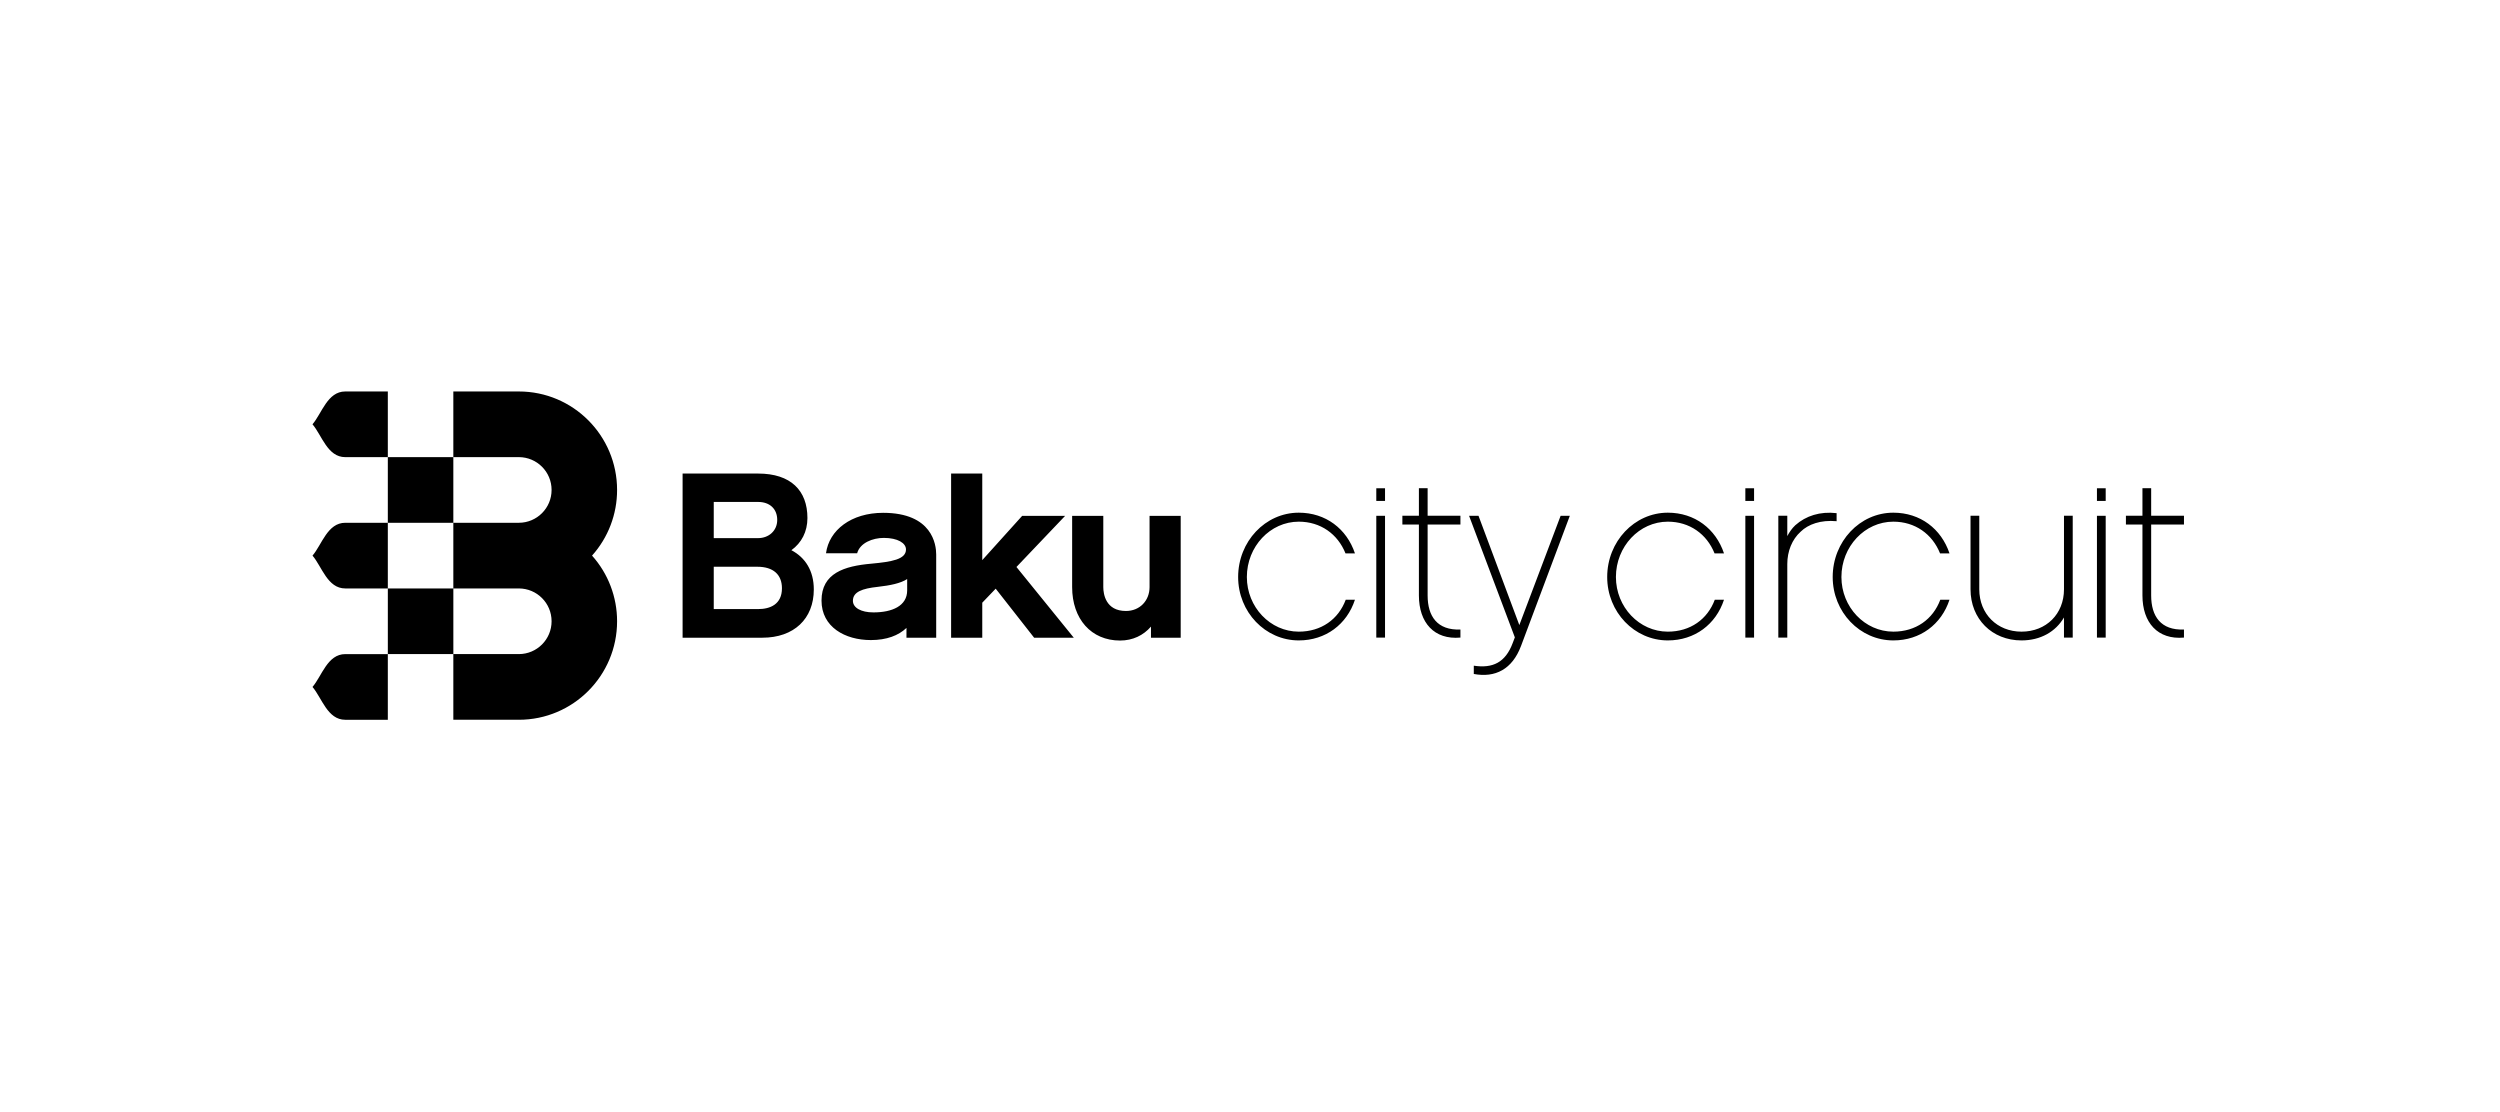
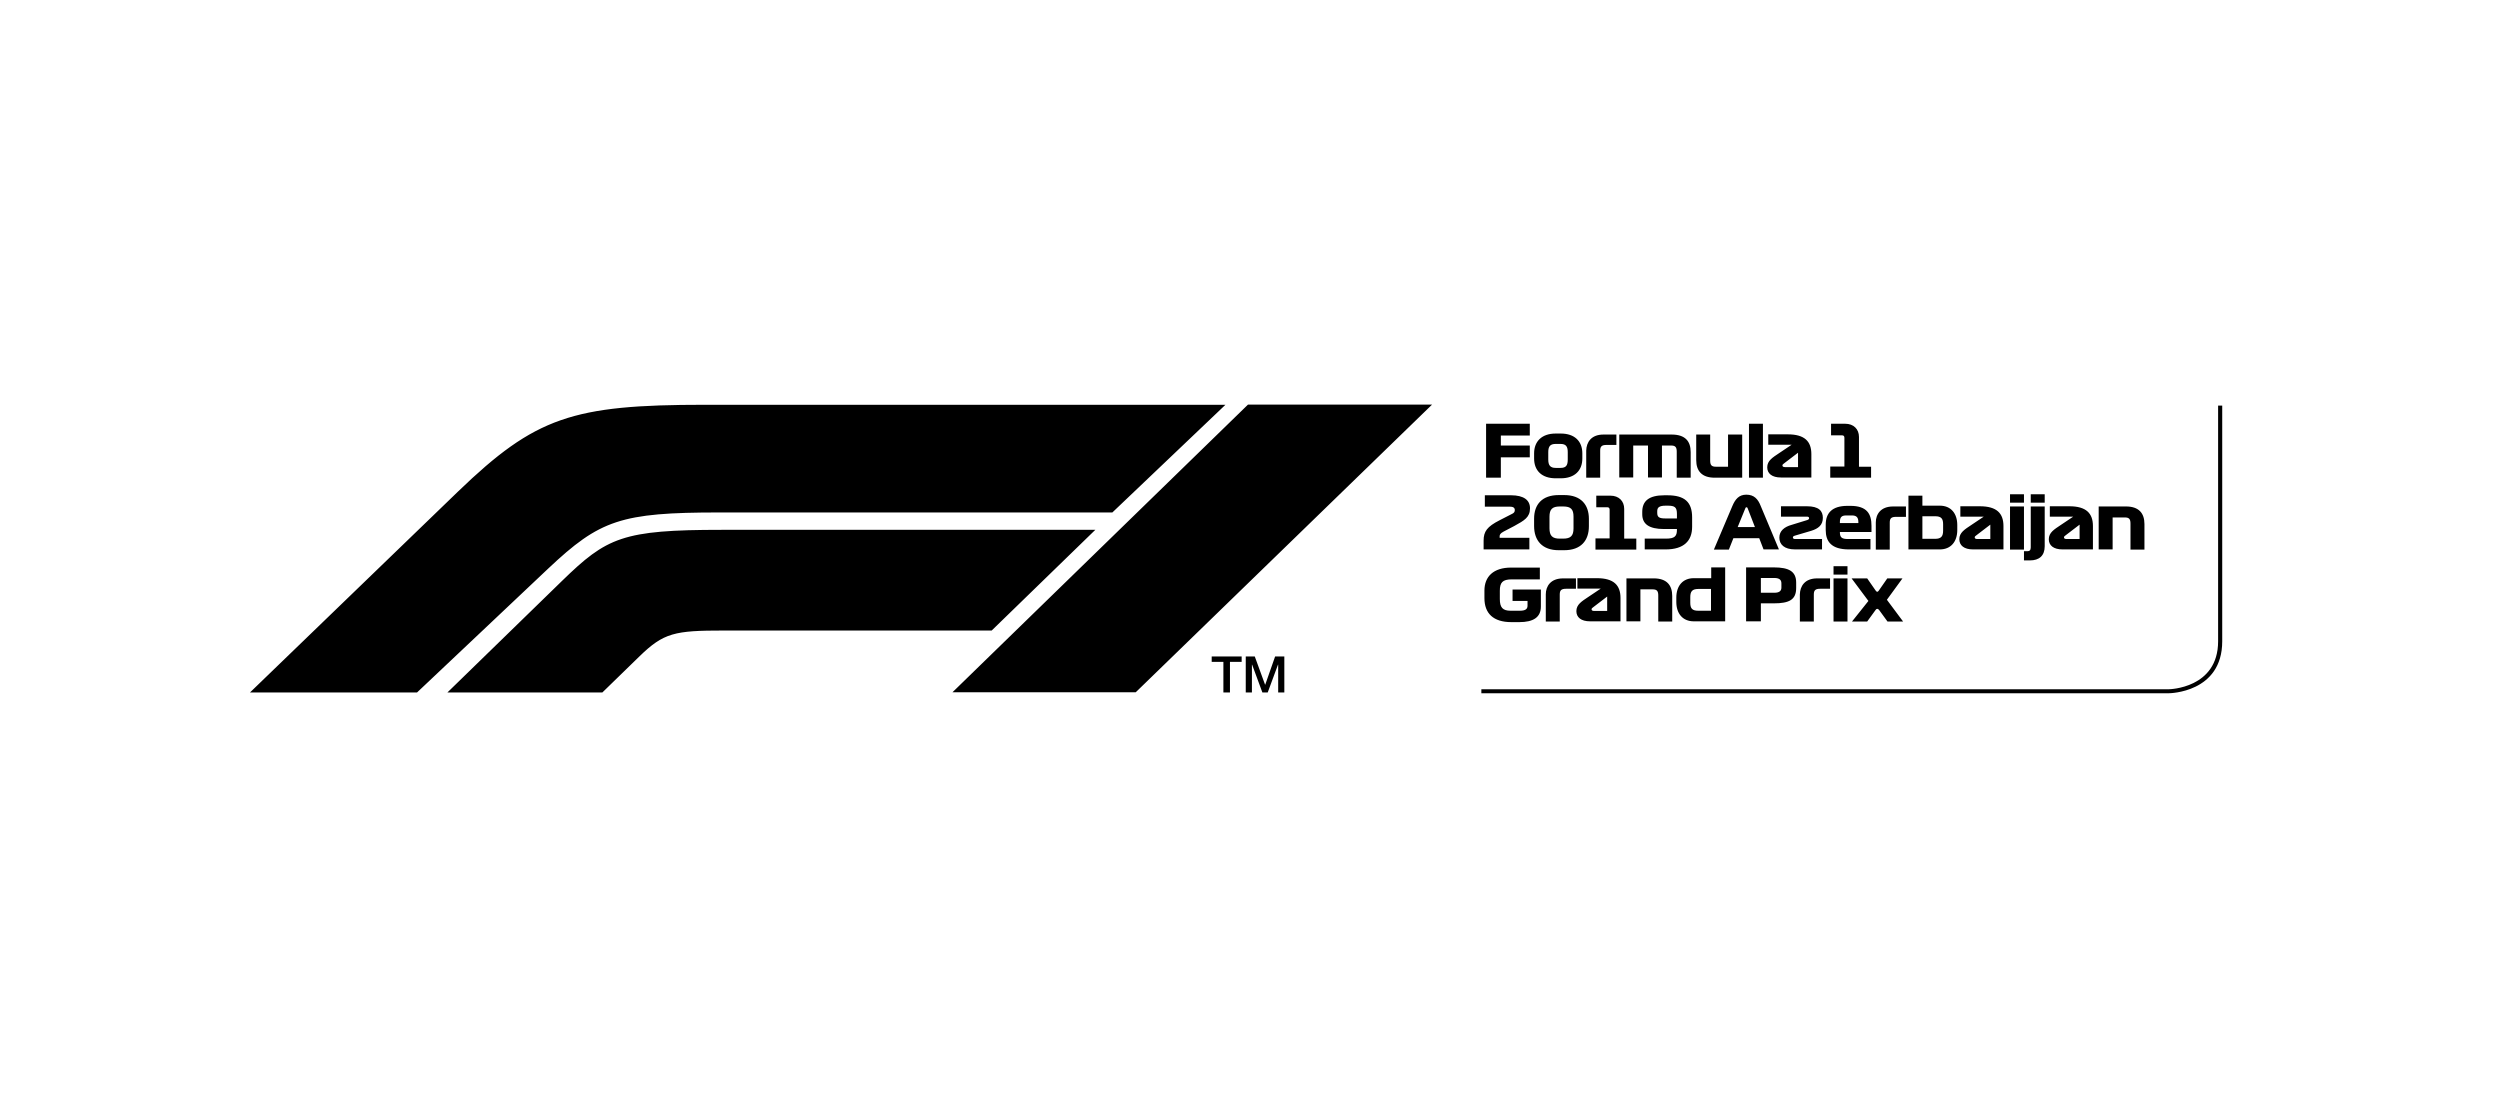
- <svg xmlns="http://www.w3.org/2000/svg" width="180" height="80" viewBox="0 0 180 80" preserveAspectRatio="xMidYMid meet">
-   <path d="M24.859 28.186c-1.284 0-1.682 1.573-2.359 2.364.677.791 1.075 2.364 2.359 2.364h3.064v-4.728H24.86zM22.5 49.46c.677.79 1.075 2.364 2.359 2.364h3.064v-4.728H24.86c-1.284 0-1.682 1.573-2.359 2.364zm10.14-7.091h-4.717V37.64h4.717v4.728h4.716a2.36 2.36 0 0 1 2.358 2.363 2.36 2.36 0 0 1-2.358 2.364H32.64v4.728h4.716c3.907 0 7.074-3.175 7.074-7.092a7.072 7.072 0 0 0-1.803-4.727 7.07 7.07 0 0 0 1.803-4.727c0-3.917-3.167-7.091-7.074-7.091H32.64v4.727h4.716a2.36 2.36 0 0 1 2.358 2.364 2.36 2.36 0 0 1-2.358 2.363H32.64v-4.727h-4.717v4.727H24.86c-1.284 0-1.682 1.573-2.359 2.364.677.791 1.075 2.364 2.359 2.364h3.064v4.727h4.717v-4.727zm44.672 3.546h-2.855l-2.767-3.531-.967 1.01v2.521H68.48V34.096h2.243v6.233l2.871-3.185h3.093l-3.503 3.679 4.128 5.092zm-.118-3.644v-5.127h2.243v5.127c0 .494.17 1.72 1.631 1.72 1.002 0 1.7-.75 1.7-1.72v-5.127h2.242v8.771h-2.14v-.8c-.544.63-1.31 1.004-2.227 1.004-2.072 0-3.449-1.55-3.449-3.848zm-13.61-5.348c-2.294 0-3.891 1.243-4.112 2.912h2.242c.204-.75 1.122-1.106 1.92-1.106 1.003 0 1.597.374 1.597.834 0 .715-1.036.886-2.497 1.022-1.937.17-3.585.68-3.585 2.656 0 1.908 1.699 2.844 3.55 2.844 1.147 0 1.991-.329 2.568-.875l-.002.705h2.141V39.92c0-.698-.272-2.997-3.823-2.997zm1.732 5.586c0 1.124-1.087 1.584-2.43 1.584-.9 0-1.477-.34-1.477-.835 0-.647.68-.885 1.784-1.004.917-.103 1.648-.256 2.123-.562v.817zm-8.336-2.895c.73-.528 1.155-1.328 1.155-2.316 0-1.976-1.19-3.202-3.551-3.202h-5.437v11.819h5.743c2.276 0 3.704-1.362 3.704-3.474 0-1.345-.612-2.299-1.614-2.827zm-2.396 4.24H51.39v-3.048h3.143c1.138 0 1.767.562 1.767 1.55 0 1.158-.85 1.498-1.716 1.498zM51.39 36.14h3.194c.85 0 1.376.51 1.376 1.294 0 .783-.611 1.311-1.376 1.311H51.39V36.14zm68.694 9.97c-2.412 0-4.366-2.044-4.366-4.565 0-2.554 1.954-4.632 4.366-4.632 1.937 0 3.45 1.158 4.044 2.93h-.68c-.56-1.397-1.8-2.283-3.364-2.283-2.056 0-3.738 1.789-3.738 3.985 0 2.164 1.682 3.934 3.738 3.934 1.614 0 2.854-.885 3.381-2.299h.663c-.578 1.772-2.107 2.93-4.044 2.93zm12.152-8.584c-1.155-.102-2.039.222-2.583.75-.628.562-.968 1.413-.968 2.333v5.296h-.646v-8.77h.646v1.464c.153-.29.34-.562.578-.783.764-.681 1.783-1.005 2.973-.869v.58zm4.084 8.584c-2.412 0-4.366-2.044-4.366-4.565 0-2.554 1.954-4.632 4.366-4.632 1.937 0 3.45 1.158 4.044 2.93h-.68c-.56-1.397-1.8-2.283-3.364-2.283-2.056 0-3.738 1.789-3.738 3.985 0 2.164 1.682 3.934 3.738 3.934 1.615 0 2.855-.885 3.381-2.299h.663c-.578 1.772-2.107 2.93-4.044 2.93zm12.916-.205h-.63v-1.447c-.594 1.021-1.681 1.652-3.058 1.652-2.123 0-3.67-1.55-3.67-3.679v-5.296h.63v5.296c0 1.771 1.29 3.048 3.04 3.048 1.785 0 3.059-1.277 3.059-3.048v-5.296h.629v8.77zm5.648-3.031c0 1.498.697 2.52 2.362 2.452v.58c-1.886.17-2.99-1.074-2.99-3.032v-5.11h-1.19v-.63h1.19v-1.982h.628v1.983h2.362v.63h-2.362v5.109zm-3.904 3.033h.63v-8.77h-.63v8.77zm0-9.84h.63v-.913h-.63v.914zm-25.315 0h.628v-.913h-.628v.914zm0 9.84h.628v-8.77h-.628v8.77zm-32.153.203c-2.412 0-4.366-2.044-4.366-4.565 0-2.554 1.954-4.632 4.366-4.632 1.937 0 3.45 1.158 4.044 2.93h-.68c-.56-1.397-1.8-2.283-3.364-2.283-2.056 0-3.738 1.789-3.738 3.985 0 2.164 1.682 3.934 3.738 3.934 1.614 0 2.855-.885 3.381-2.299h.663c-.578 1.772-2.107 2.93-4.044 2.93zm9.277-3.236c0 1.499.697 2.52 2.362 2.452v.58c-1.886.17-2.99-1.074-2.99-3.032v-5.11h-1.19v-.63h1.19v-1.982h.628v1.983h2.362v.63h-2.362v5.11zm-3.696-6.809h.629v-.911h-.629v.911zm0 9.843h.629v-8.771h-.629v8.77zm10.418.608c-.629 1.67-1.852 2.3-3.398 2.01v-.596c1.359.204 2.276-.222 2.803-1.635l.153-.404-3.296-8.754h.679l2.94 7.868 2.973-7.868h.662l-3.516 9.38z" fill-rule="evenodd" />
+ <svg xmlns="http://www.w3.org/2000/svg" width="180" height="80">
+   <path fill-rule="nonzero" d="M39.47 40.938l-9.442 8.918H18l14.983-14.47c5.57-5.365 8.245-6.242 17.746-6.242h37.503l-8.142 7.753H51.793c-7.092 0-8.6.532-12.323 4.041zm31.931 4.46H52.104c-3.532 0-4.315.157-6.073 1.87l-2.66 2.588H32.215l8.245-8.026c3.236-3.15 4.359-3.682 11.496-3.682h26.907l-7.462 7.25zm-2.822 4.444l21.278-20.713h13.254L81.774 49.842H68.58zm18.663-2.575v.388h.842v2.201h.473v-2.2h.842v-.389h-2.157zm4.565 0h.665v2.59h-.443v-2h-.015l-.738 2h-.385l-.738-2h-.015v2h-.444v-2.59h.65l.74 2.028h.014l.71-2.028zm64.351 2.647h-49.5v-.288h49.5c.03 0 3.546-.058 3.546-3.452V29.201H160v16.973c0 3.71-3.812 3.74-3.842 3.74zm-49.16-19.404h3.147v.849h-2.084v.72h2.084v.848h-2.084v1.467h-1.063V30.51zm6.93 2.503c0 .863-.547 1.424-1.552 1.424h-.37c-.99 0-1.55-.547-1.55-1.424v-.374c0-.863.56-1.424 1.55-1.424h.37c.99 0 1.552.547 1.552 1.424v.374zm-1.567-1.05h-.354c-.4 0-.532.187-.532.59v.532c0 .403.133.604.532.604h.354c.4 0 .517-.187.517-.604v-.532c0-.389-.118-.59-.517-.59zm3.089-.676h.93v.748h-.709c-.354 0-.458.115-.458.417v1.942h-1.005v-1.956c.015-.59.355-1.151 1.242-1.151zm1.123 0h3.782c.975 0 1.374.475 1.374 1.266v1.84h-1.004v-1.869c0-.316-.089-.446-.4-.446h-.664v2.301h-1.005v-2.3h-1.064v2.3h-1.005v-3.092h-.014zm7.86 0h1.005v3.107h-1.98c-.93 0-1.33-.49-1.33-1.266v-1.841h1.005v1.87c0 .316.089.446.4.446h.886v-2.316h.015zm2.498-.777v3.884h-1.005V30.51h1.005zm3.487 3.87h-2.187c-.65 0-.99-.288-.99-.734 0-.475.384-.705.857-1.021l.901-.604h-1.684v-.748h1.404c1.226 0 1.699.517 1.699 1.424v1.682zm-.96-.748v-1.036l-.961.733c-.118.087-.163.116-.163.187 0 .072.06.116.193.116h.93zm2.334-.044h1.005v-2.07c0-.116-.06-.173-.163-.173h-.798v-.835h1.02c.606 0 .99.389.99.95v2.143h.872v.79h-2.94v-.805h.014zm-21.677 5.97h-3.295v-.633c0-.662.251-1.007 1.153-1.467l.842-.432c.192-.086.251-.158.251-.302 0-.187-.148-.245-.37-.245h-1.787v-.82h1.876c.946 0 1.375.36 1.375.936 0 .647-.4.877-1.138 1.28l-.769.402c-.236.13-.28.216-.28.346v.1h2.142v.835zm2.512.057h-.399c-1.197 0-1.773-.705-1.773-1.74v-.533c0-1.02.576-1.697 1.773-1.697h.4c1.196 0 1.772.69 1.772 1.712v.532c0 1.036-.576 1.726-1.773 1.726zm-.325-.834h.251c.532 0 .74-.202.74-.734V37.2c0-.533-.193-.734-.74-.734h-.25c-.533 0-.74.201-.74.734v.834c0 .546.207.748.74.748zm2.586-.015h1.005v-2.07c0-.116-.06-.173-.163-.173h-.798v-.835h1.02c.606 0 .99.389.99.95v2.143h.872v.79h-2.94v-.805h.014zm3.354-1.74v-.173c0-.776.473-1.193 1.596-1.193h.207c1.256 0 1.788.489 1.788 1.596v.676c0 .993-.576 1.626-1.906 1.626h-1.507v-.777h1.536c.62 0 .783-.173.783-.633v-.058h-.93c-1.08 0-1.567-.36-1.567-1.064zm2.497.302v-.316c0-.49-.147-.604-.664-.604h-.133c-.503 0-.621.143-.621.402v.115c0 .302.133.403.576.403h.842zm5.926 1.424h-1.862l-.325.82h-1.079l1.33-3.136c.207-.489.473-.82 1.005-.82.561 0 .842.317 1.034.806l1.315 3.136h-1.108l-.31-.806zm-1.552-.805h1.241l-.517-1.338c-.015-.058-.044-.086-.088-.086-.06 0-.074.043-.09.086l-.546 1.338zm4.123 1.61c-.769 0-1.123-.36-1.123-.848 0-.49.37-.777.886-.92l1.123-.346c.089-.029.133-.072.133-.13 0-.071-.044-.114-.147-.114h-1.877v-.748h1.862c.857 0 1.152.33 1.152.834 0 .518-.325.777-.842.935l-1.167.345c-.089.029-.148.058-.148.13 0 .071.06.115.148.115h1.95v.748h-1.95zm3.236-1.25v.014c0 .388.148.489.59.489h1.611v.748h-1.551c-1.256 0-1.67-.561-1.67-1.396v-.388c0-.82.444-1.352 1.567-1.352h.206c1.197 0 1.522.575 1.522 1.438v.446h-2.275zm.458-1.195c-.34 0-.458.13-.458.475v.072h1.33v-.072c0-.33-.133-.475-.458-.475h-.414zm3.369-.647h.93v.748h-.709c-.354 0-.458.115-.458.417v1.942h-1.004v-1.956c0-.59.354-1.15 1.24-1.15zm1.108-.777h1.005v.72h1.256c.798 0 1.256.56 1.256 1.395v.36c0 .848-.473 1.395-1.256 1.395h-2.26v-3.87zm1.005 1.482v1.625h.916c.443 0 .576-.187.576-.59v-.46c0-.403-.133-.575-.576-.575h-.916zm5.836 2.388h-2.186c-.65 0-.99-.288-.99-.734 0-.475.384-.705.857-1.021l.901-.604h-1.685v-.748h1.404c1.227 0 1.7.517 1.7 1.424v1.683zm-.945-.748v-1.036l-.96.734c-.119.086-.163.115-.163.187 0 .071.059.115.192.115h.93zm1.418-2.618v-.604h1.005v.604h-1.005zm0 .273h1.005v3.107h-1.005v-3.107zm2.498 0v2.862c0 .69-.4 1.022-1.064 1.022h-.429v-.662h.251c.148 0 .237-.072.237-.273v-2.949h1.005zm-1.005-.273v-.604h1.005v.604h-1.005zm4.477 3.366h-2.187c-.65 0-.99-.288-.99-.734 0-.475.384-.705.857-1.021l.901-.604h-1.684v-.748h1.404c1.226 0 1.699.517 1.699 1.424v1.683zm-.96-.748v-1.036l-.961.734c-.118.086-.163.115-.163.187 0 .071.06.115.193.115h.93zm1.359-2.345h1.98c.93 0 1.33.49 1.33 1.266v1.84h-1.005v-1.869c0-.316-.089-.446-.399-.446h-.887v2.302h-1.004v-3.093h-.015zm-40.221 5.25h-2.024c-.665 0-.857.23-.857.82v.59c0 .618.206.848.783.848h.65c.399 0 .561-.115.561-.36v-.345h-1.078v-.82h2.039v1.223c0 .777-.547 1.122-1.552 1.122h-.576c-1.3 0-1.936-.633-1.936-1.726v-.546c0-1.007.65-1.655 1.921-1.655h2.069v.85zm1.67-.072h.93v.748h-.709c-.354 0-.458.115-.458.417v1.942h-1.005v-1.956c0-.59.355-1.15 1.242-1.15zm4.137 3.093h-2.187c-.65 0-.99-.288-.99-.734 0-.475.384-.705.857-1.021l.901-.604h-1.684v-.748h1.404c1.226 0 1.699.518 1.699 1.424v1.683zm-.96-.748v-1.036l-.961.734c-.118.086-.162.115-.162.187s.059.115.192.115h.93zm1.374-2.345h1.98c.93 0 1.33.49 1.33 1.266v1.841h-1.005v-1.87c0-.316-.089-.446-.4-.446h-.886v2.302h-1.005v-3.093h-.014zm7.122 3.093h-2.26c-.799 0-1.257-.561-1.257-1.396v-.316c0-.849.473-1.395 1.256-1.395h1.256v-.777h1.005v3.884zm-1.02-.763v-1.568h-.916c-.443 0-.576.187-.576.59v.403c0 .403.133.575.576.575h.916zm6.132-1.64c0 .85-.502 1.108-1.61 1.108h-.931v1.295h-1.064v-3.884h1.995c1.108 0 1.61.302 1.61 1.093v.389zm-1.063-.33c0-.245-.133-.389-.518-.389h-.96v1.065h.96c.385 0 .518-.144.518-.374v-.302zm2.57-.36h.932v.748h-.71c-.354 0-.458.115-.458.417v1.942h-1.005v-1.956c.015-.59.355-1.15 1.242-1.15zm1.183-.273v-.604h1.005v.604h-1.005zm0 .273h1.005v3.107h-1.005v-3.107zm3.029 2.273l-.606.834h-1.093l1.182-1.482-1.212-1.625h1.123l.62.892c.075.1.134.1.208 0l.62-.892h1.094l-1.123 1.54 1.167 1.567H135.9l-.606-.834c-.089-.1-.177-.115-.251 0z" />
</svg>
